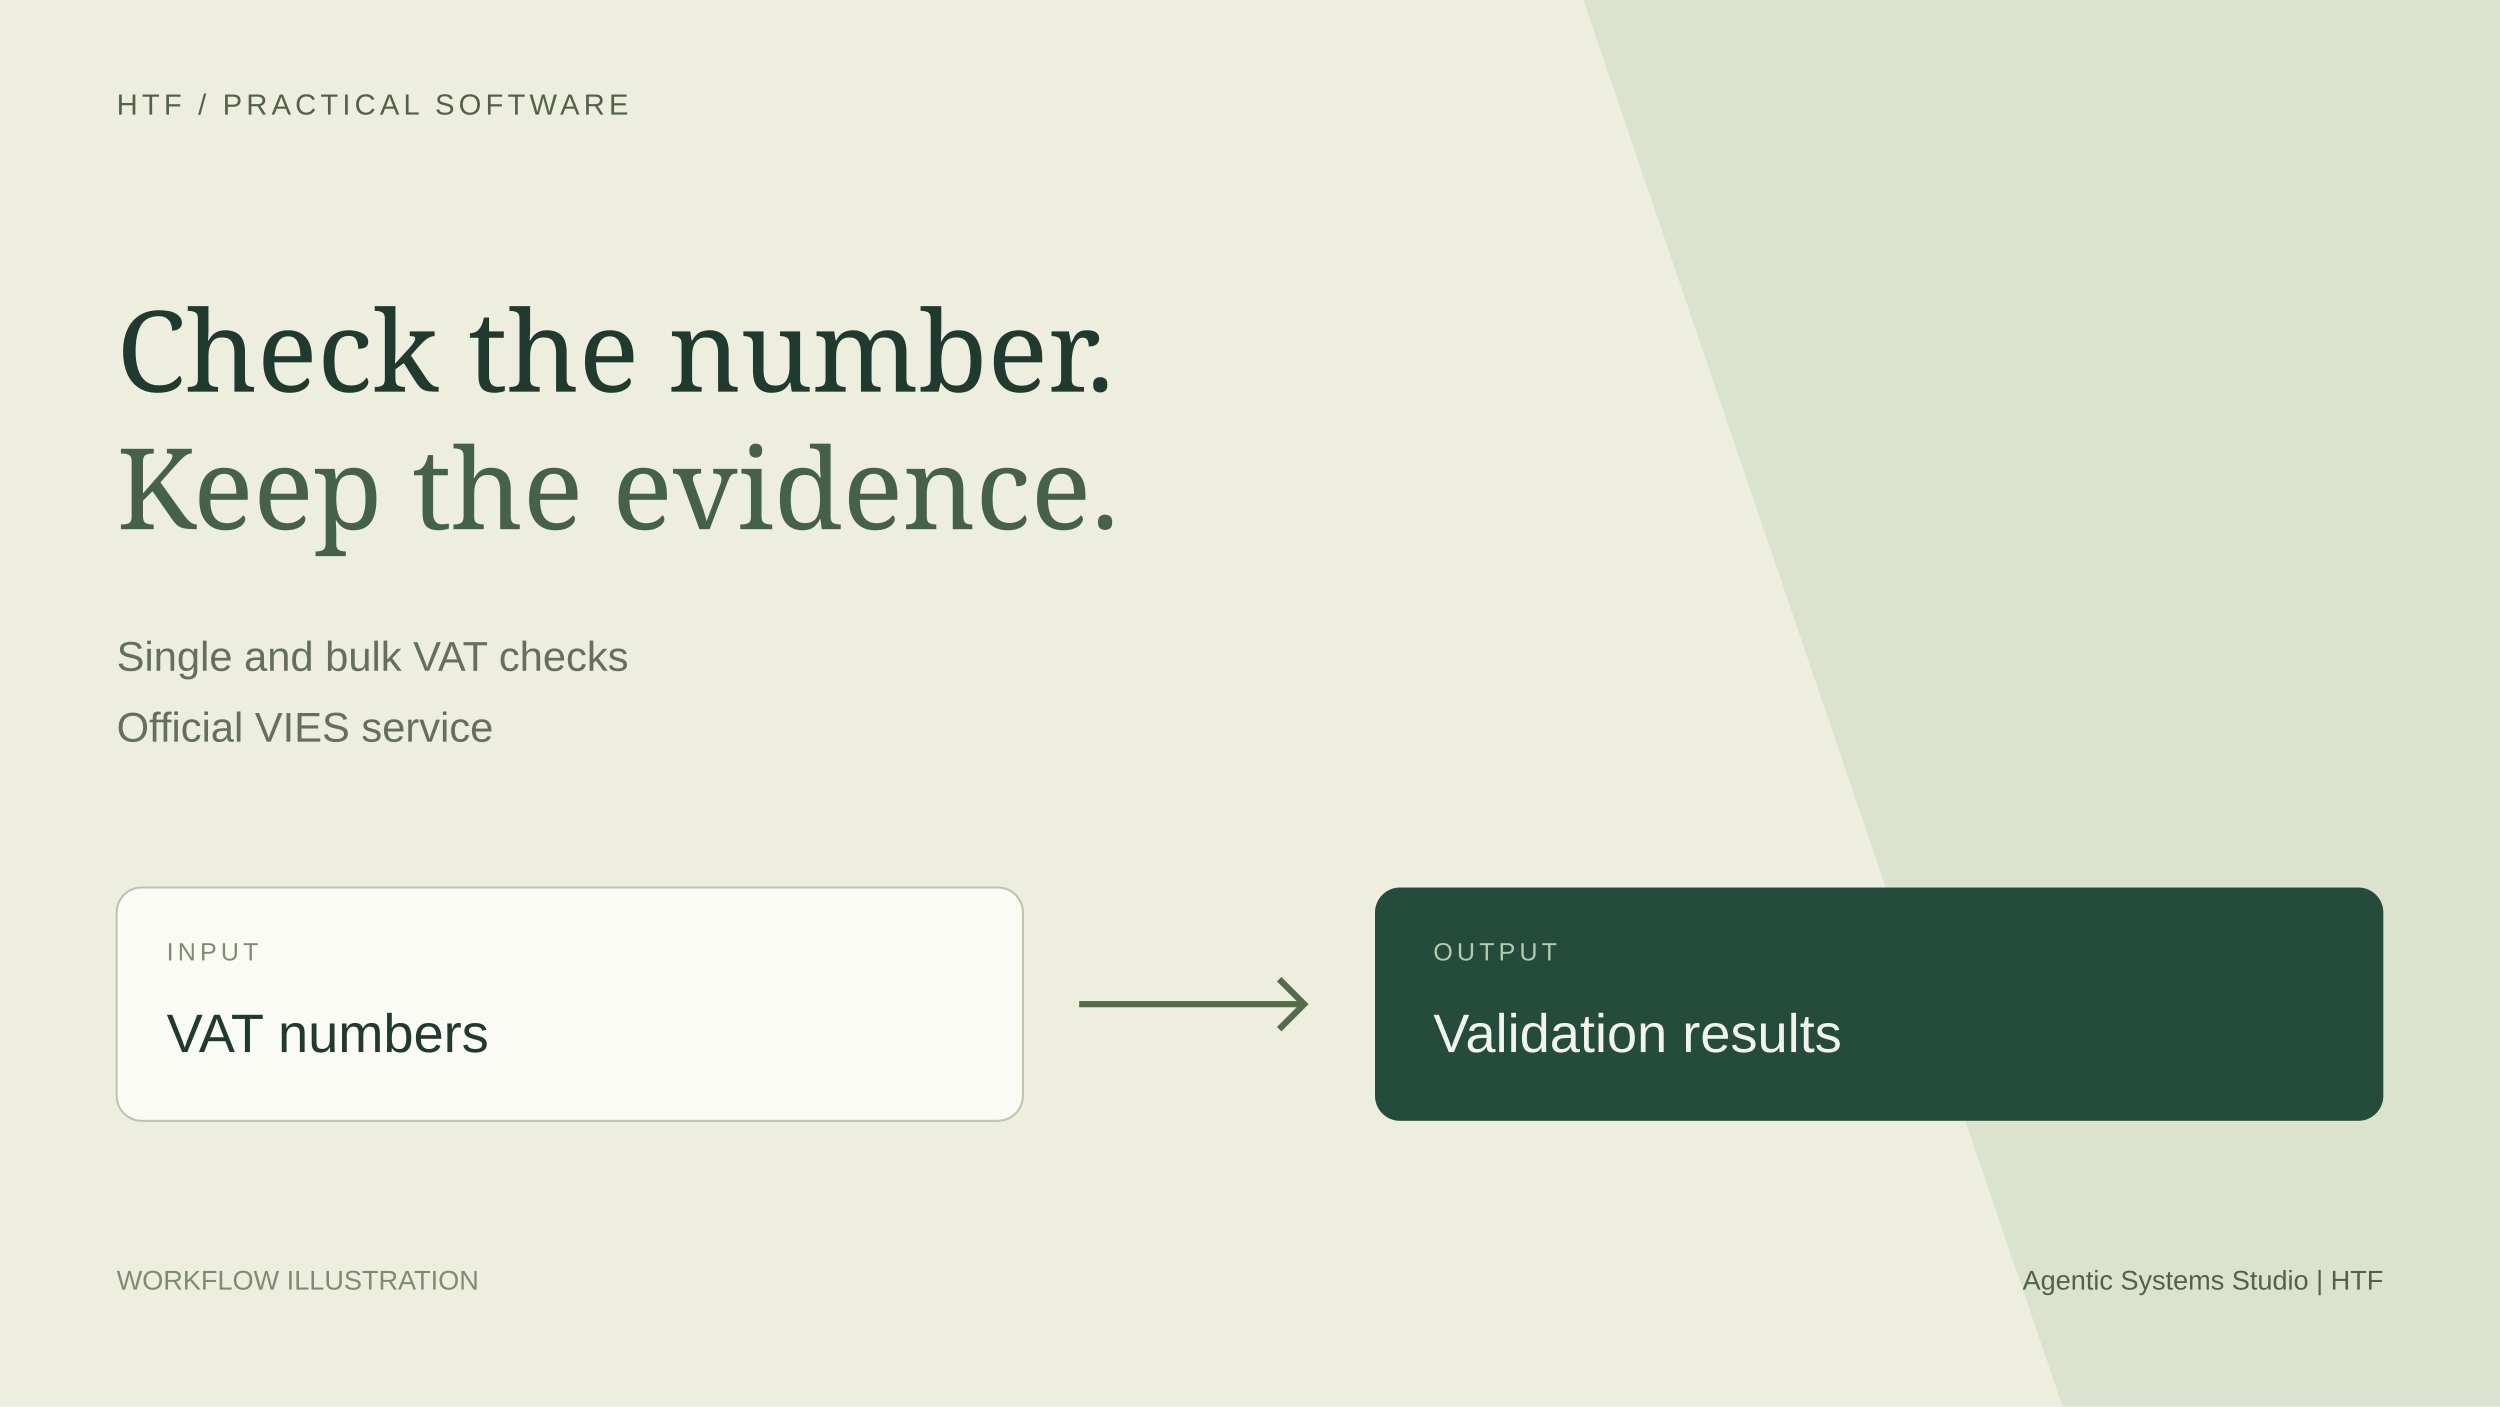
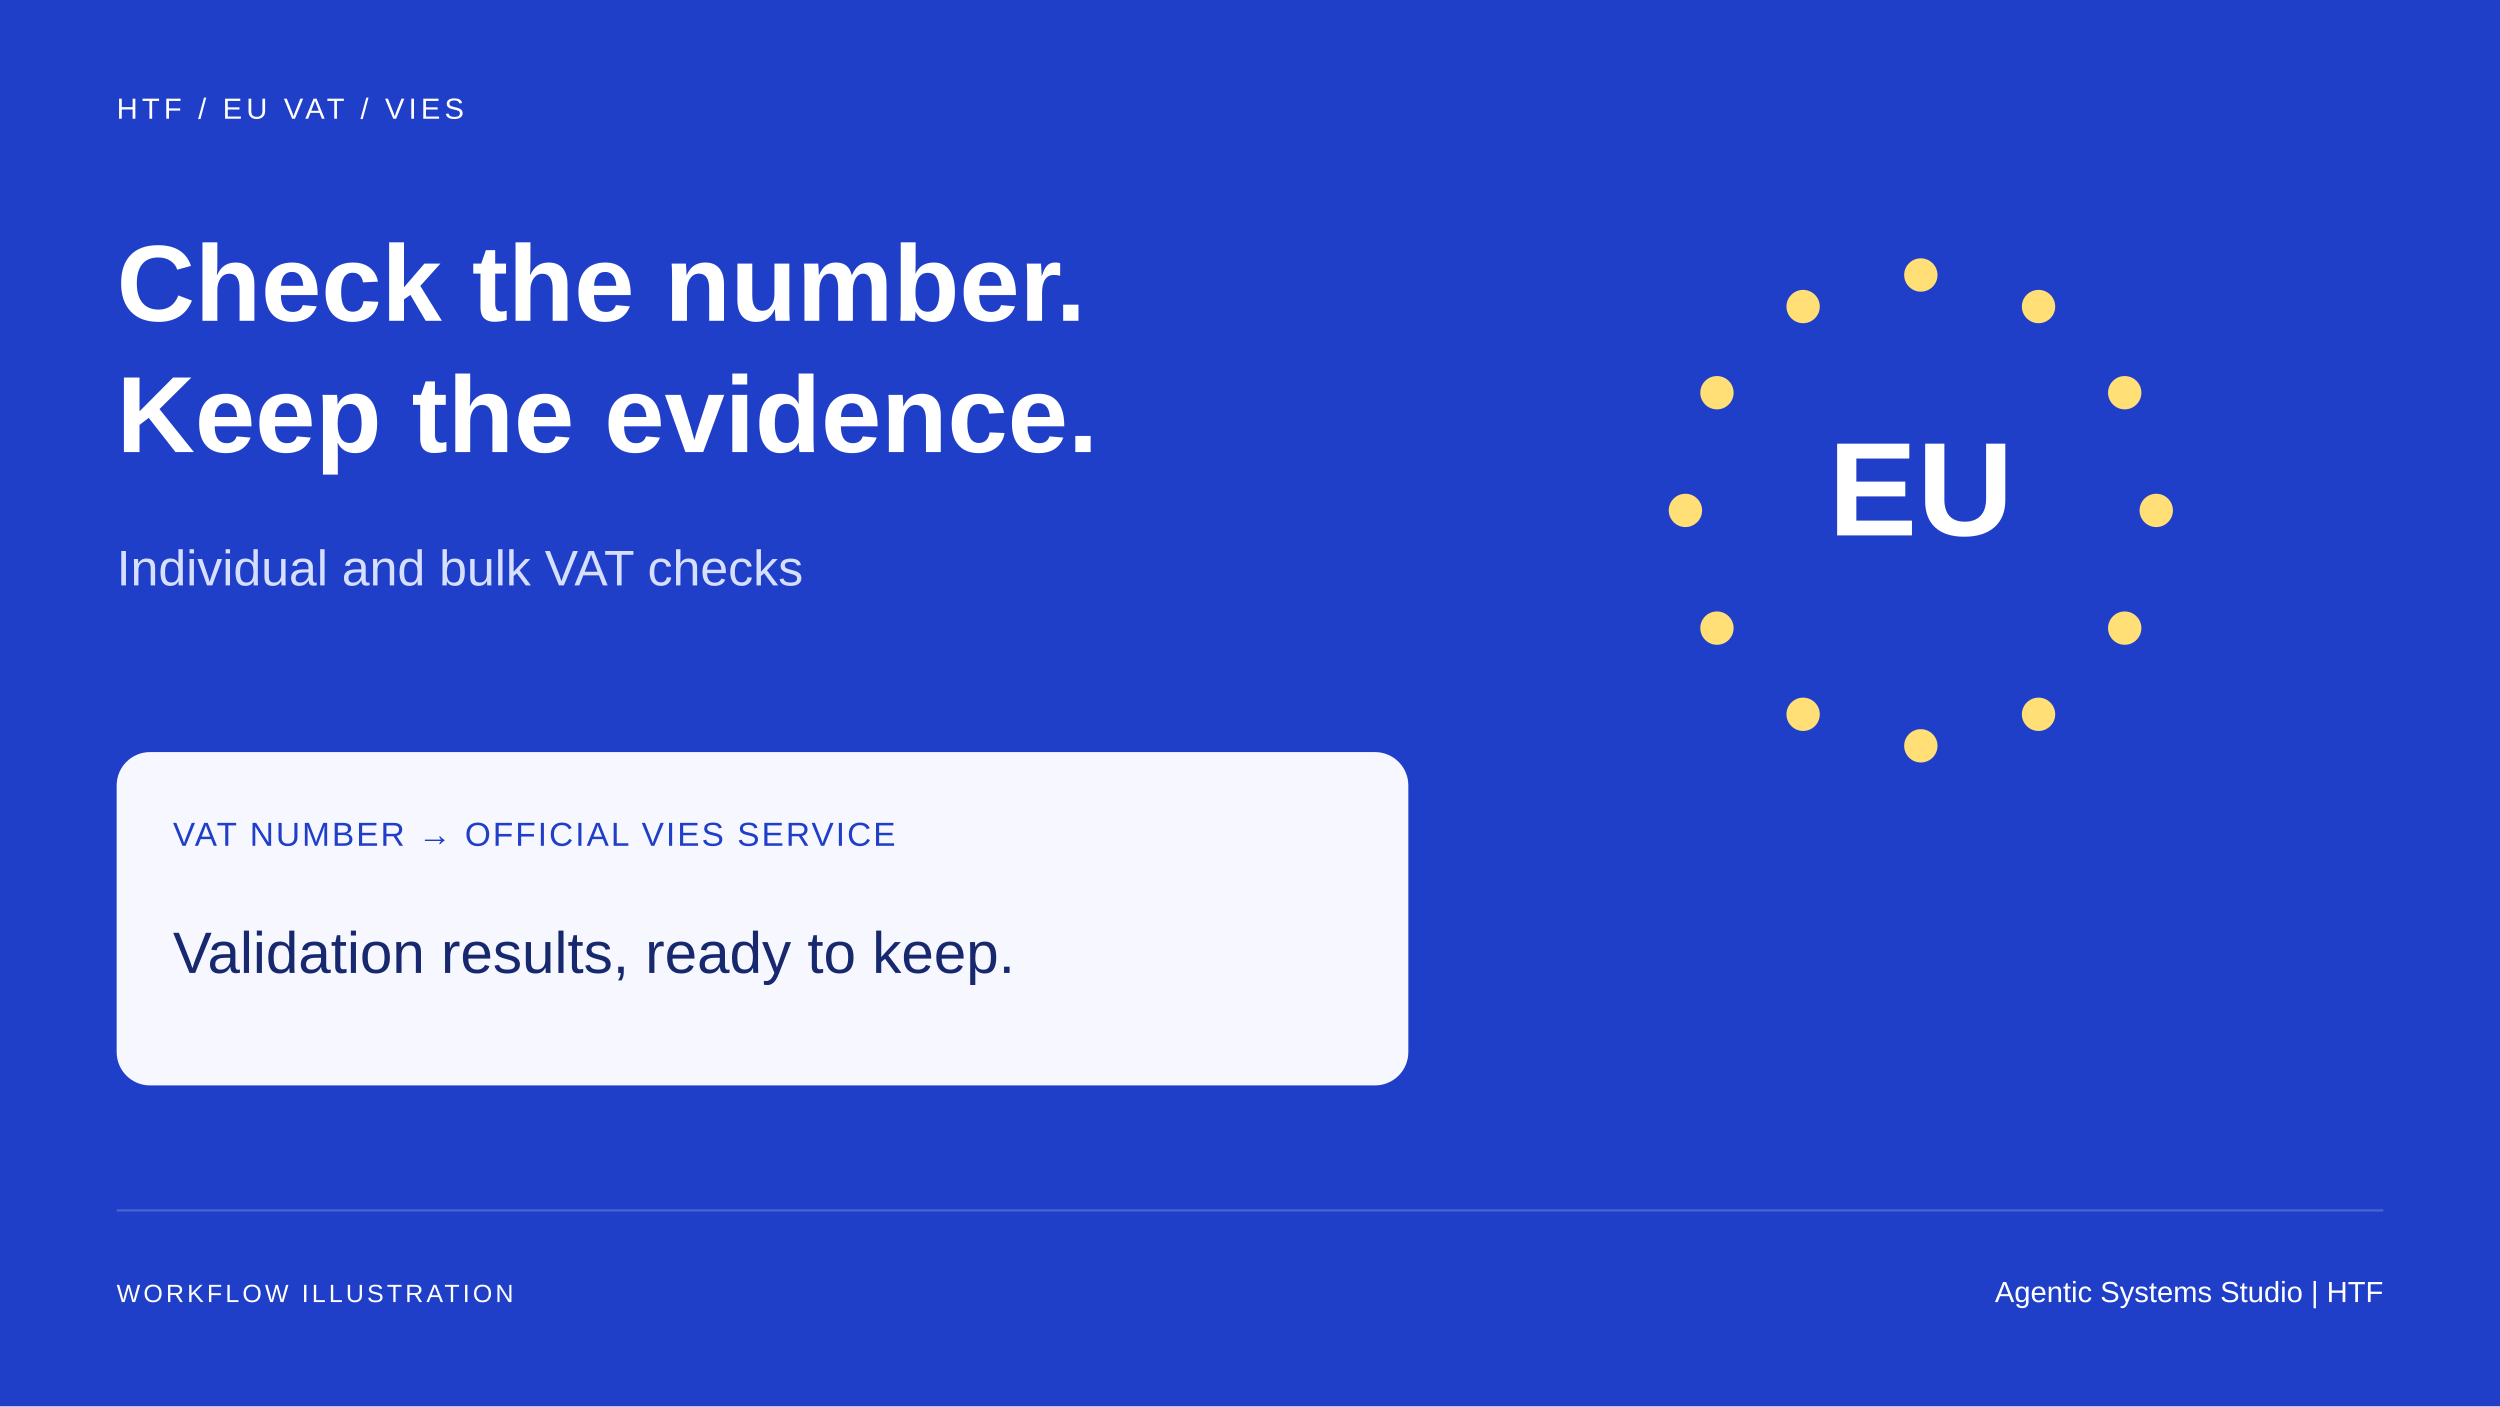
- <svg xmlns="http://www.w3.org/2000/svg" width="1200" height="675" viewBox="0 0 1200 675">
-   <rect width="1200" height="675" fill="#eeeede" />
-   <path d="M760 0H1200V675H990Z" fill="#dbe3cf" />
-   <text x="56" y="55" font-family="Arial,sans-serif" font-size="14" letter-spacing="2" fill="#516249">HTF / PRACTICAL SOFTWARE</text>
-   <text x="56" y="188" font-family="Georgia,serif" font-size="54" fill="#203a30">Check the number.</text>
-   <text x="56" y="254" font-family="Georgia,serif" font-size="54" fill="#456248">Keep the evidence.</text>
-   <text x="56" y="322" font-family="Arial,sans-serif" font-size="20" fill="#64705b">Single and bulk VAT checks</text>
-   <text x="56" y="356" font-family="Arial,sans-serif" font-size="20" fill="#64705b">Official VIES service</text>
-   <rect x="56" y="426" width="435" height="112" rx="12" fill="#fafbf4" stroke="#bbc6ad" />
-   <rect x="660" y="426" width="484" height="112" rx="12" fill="#254b3d" />
-   <text x="80" y="461" font-family="Arial,sans-serif" font-size="12" letter-spacing="2" fill="#7e8b71">INPUT</text>
-   <text x="80" y="505" font-family="Arial,sans-serif" font-size="26" fill="#203a30">VAT numbers</text>
-   <path d="M518 482H626M614 470L626 482L614 494" fill="none" stroke="#516d4a" stroke-width="3" />
-   <text x="688" y="461" font-family="Arial,sans-serif" font-size="12" letter-spacing="2" fill="#b8cbae">OUTPUT</text>
-   <text x="688" y="505" font-family="Arial,sans-serif" font-size="26" fill="#f1f4e8">Validation results</text>
-   <text x="56" y="619" font-family="Arial,sans-serif" font-size="13" fill="#7e8b71">WORKFLOW ILLUSTRATION</text>
-   <text x="1144" y="619" text-anchor="end" font-family="Arial,sans-serif" font-size="13" fill="#516249">Agentic Systems Studio | HTF</text>
+ <svg xmlns="http://www.w3.org/2000/svg" width="1200" height="675" viewBox="0 0 1200 675" role="img">
+   <rect x="0" y="0" width="1200" height="675" rx="0" fill="#203fc8" />
+   <text x="56" y="57" fill="#ffffff" font-family="Arial,sans-serif" font-size="14" letter-spacing="2">HTF / EU VAT / VIES</text>
+   <text x="56" y="154" fill="#ffffff" font-family="Arial,sans-serif" font-size="52" font-weight="700">Check the number.</text>
+   <text x="56" y="217" fill="#ffffff" font-family="Arial,sans-serif" font-size="52" font-weight="700">Keep the evidence.</text>
+   <text x="56" y="281" fill="#d7dfff" font-family="Arial,sans-serif" font-size="24">Individual and bulk VAT checks</text>
+   <circle cx="1035" cy="245" r="8" fill="#ffdf76" />
+   <circle cx="1019.861" cy="301.5" r="8" fill="#ffdf76" />
+   <circle cx="978.5" cy="342.861" r="8" fill="#ffdf76" />
+   <circle cx="922" cy="358" r="8" fill="#ffdf76" />
+   <circle cx="865.5" cy="342.861" r="8" fill="#ffdf76" />
+   <circle cx="824.139" cy="301.5" r="8" fill="#ffdf76" />
+   <circle cx="809" cy="245" r="8" fill="#ffdf76" />
+   <circle cx="824.139" cy="188.5" r="8" fill="#ffdf76" />
+   <circle cx="865.5" cy="147.139" r="8" fill="#ffdf76" />
+   <circle cx="922" cy="132" r="8" fill="#ffdf76" />
+   <circle cx="978.5" cy="147.139" r="8" fill="#ffdf76" />
+   <circle cx="1019.861" cy="188.5" r="8" fill="#ffdf76" />
+   <rect x="56" y="361" width="620" height="160" rx="16" fill="#f7f8ff" />
+   <text x="83" y="406" fill="#203fc8" font-family="Arial,sans-serif" font-size="16" letter-spacing="1">VAT NUMBER → OFFICIAL VIES SERVICE</text>
+   <text x="83" y="467" fill="#17286f" font-family="Arial,sans-serif" font-size="28">Validation results, ready to keep.</text>
+   <text x="922" y="257" fill="#ffffff" font-family="Arial,sans-serif" font-size="64" text-anchor="middle" font-weight="700">EU</text>
+   <path d="M56 581L1144 581" fill="none" stroke="#ffffff" stroke-width="1" opacity=".2" />
+   <text x="56" y="625" fill="#ffffff" font-family="Arial,sans-serif" font-size="12" letter-spacing="1.5">WORKFLOW ILLUSTRATION</text>
+   <text x="1144" y="625" fill="#ffffff" font-family="Arial,sans-serif" font-size="14" text-anchor="end">Agentic Systems Studio | HTF</text>
</svg>
